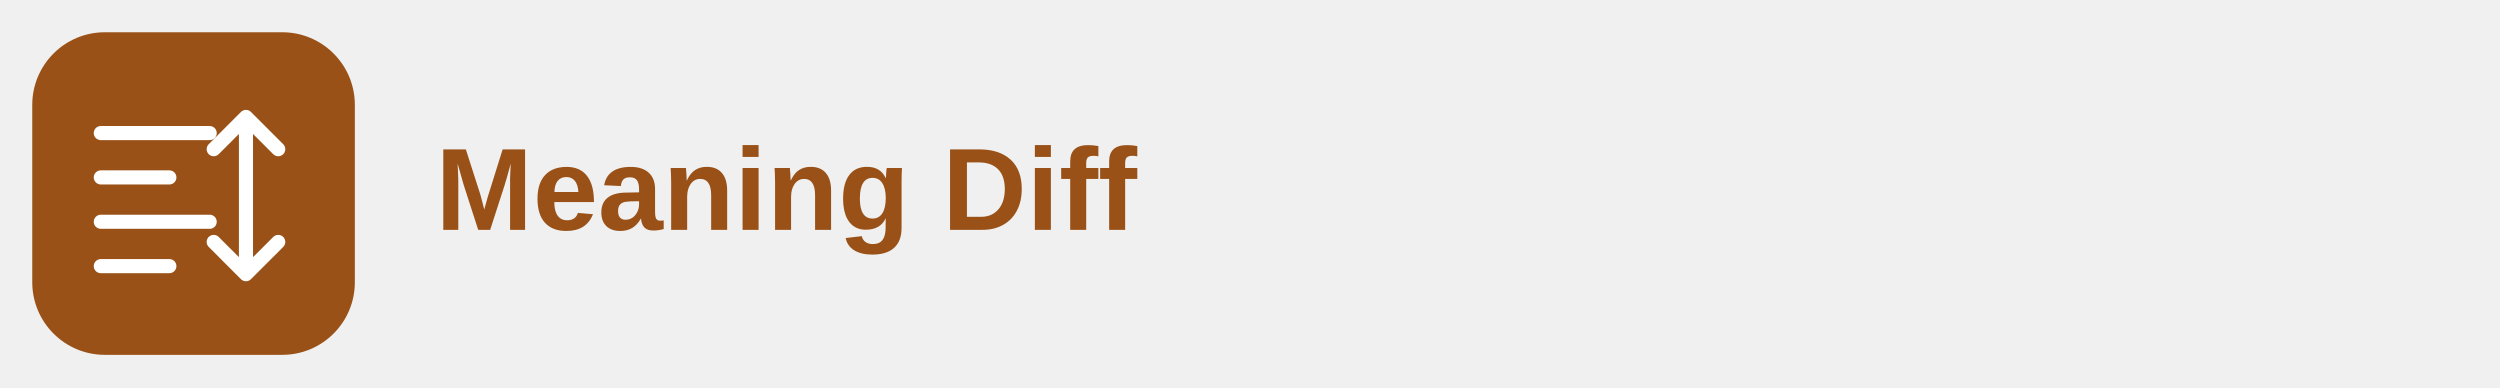
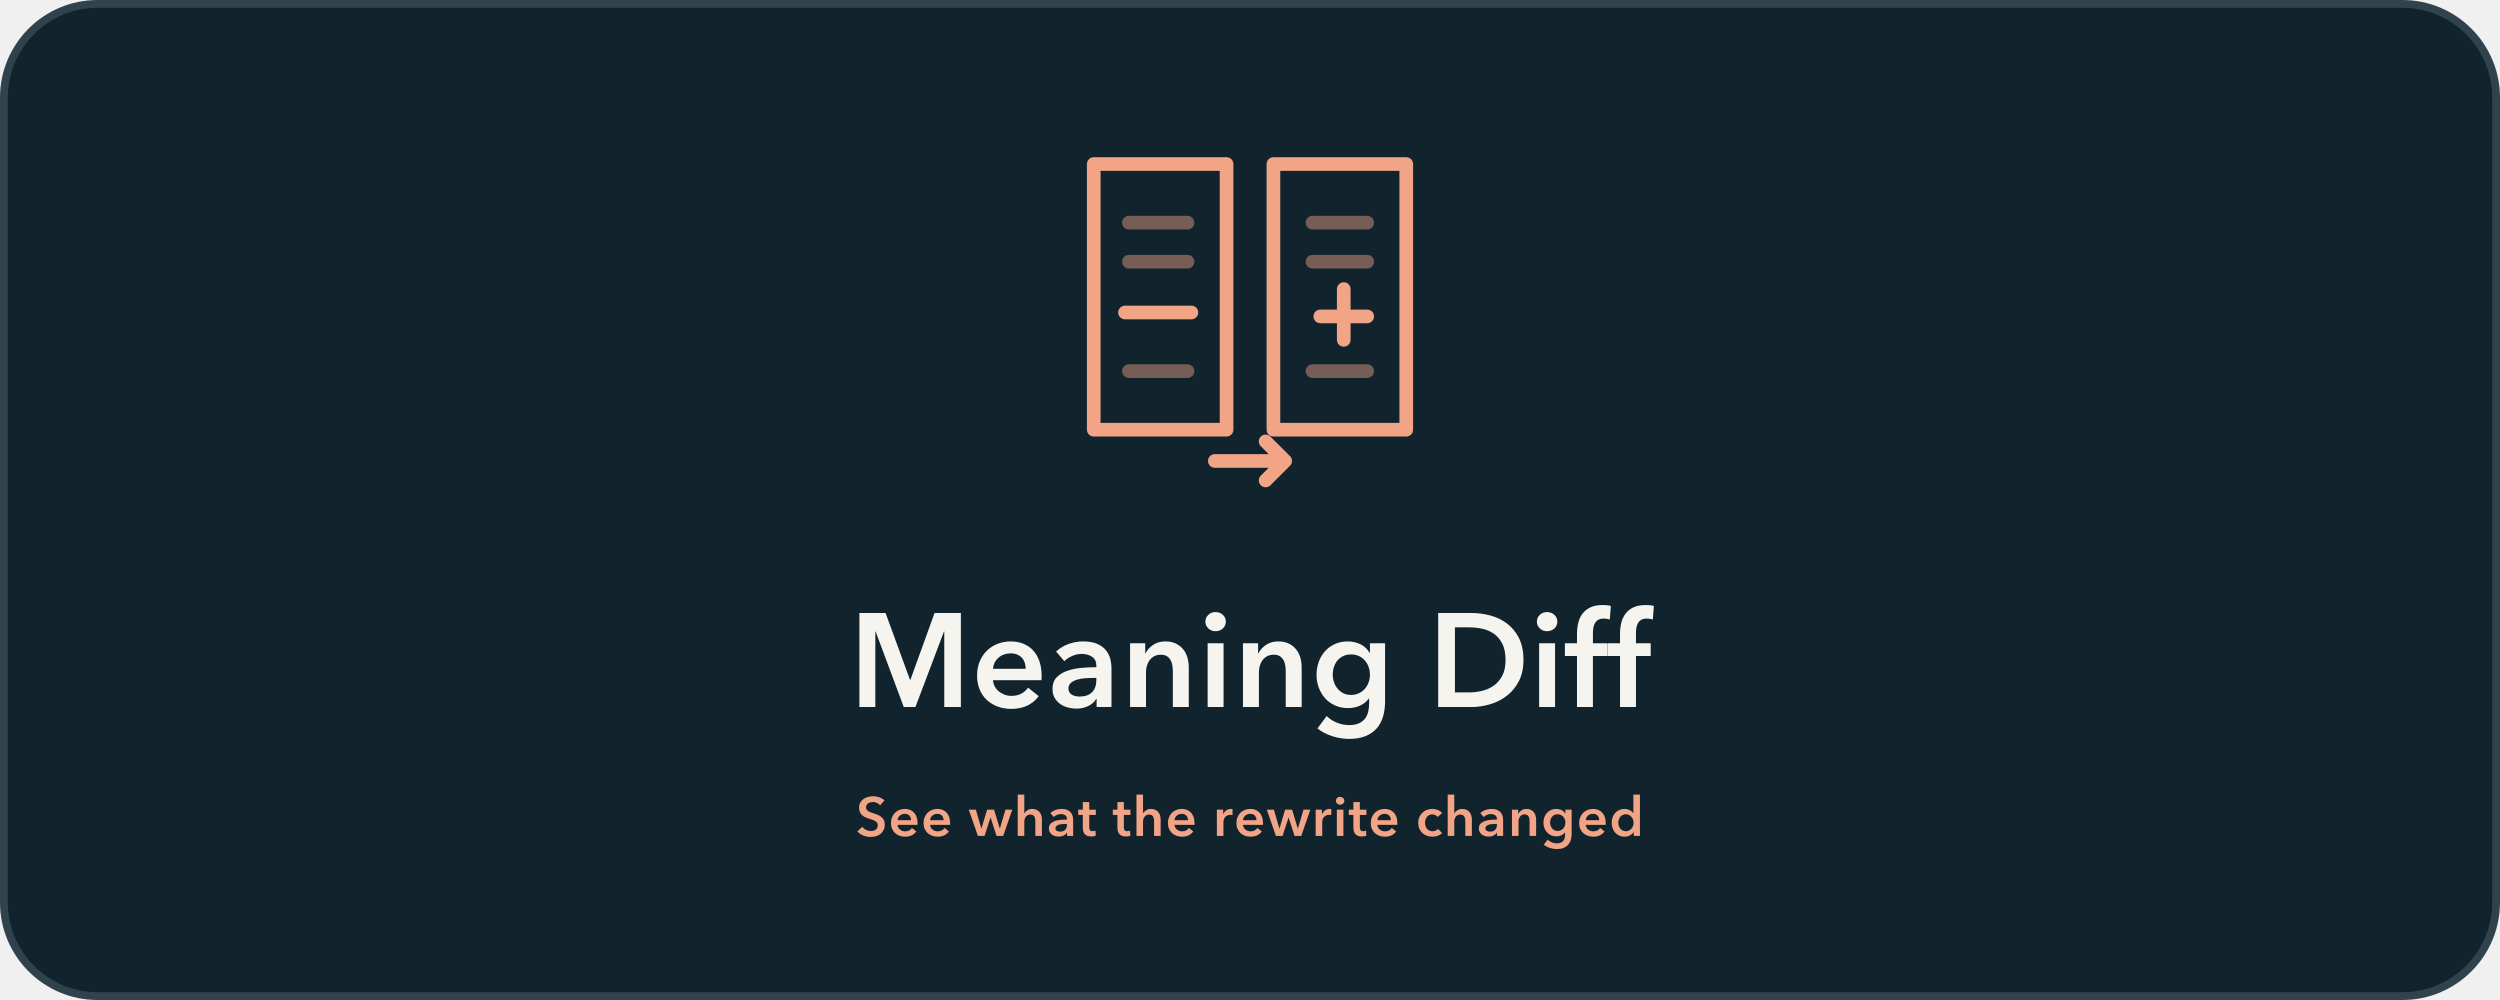
- <svg xmlns="http://www.w3.org/2000/svg" viewBox="0 0 620 96" role="img" aria-labelledby="title desc">
-   <rect width="80" height="80" x="8" y="8" rx="18" fill="#995117" />
-   <path d="M17 25h27 M17 36h17 M17 47h27 M17 58h17 M53 21v39 M45 29l8-8 8 8 M45 52l8 8 8-8" transform="translate(8 8)" fill="none" stroke="white" stroke-width="3.5" stroke-linecap="round" stroke-linejoin="round" />
-   <text x="108" y="57" fill="#995117" font-family="Verdana,Arial,sans-serif" font-weight="700" font-size="29">Meaning Diff</text>
+ <svg xmlns="http://www.w3.org/2000/svg" width="640" height="256" viewBox="0 0 640 256" role="img" aria-labelledby="title desc">
+   <rect x="1" y="1" width="638" height="254" rx="24" fill="#11232D" stroke="#30434D" stroke-width="2" />
+   <g transform="translate(272 29)" color="#F1A486" fill="none" stroke="currentColor" stroke-width="3.5" stroke-linecap="round" stroke-linejoin="round">
+     <path d="M8 13h34v68H8zM54 13h34v68H54z" />
+     <path d="M17 28h15M17 38h15M64 28h14M64 38h14M17 66h15M64 66h14" opacity=".45" />
+     <path d="M16 51h17M72 45v13m-6-6h12" />
+     <path d="M39 89h18m-5-5 5 5-5 5" />
+   </g>
+   <path fill="#F5F4EF" d="M220.006 156.928H226.704L232.96 174.03H233.062L239.25 156.928H245.982V181.0H241.732V161.654H241.664L234.354 181.0H231.362L224.154 161.654H224.086V181.0H220.006ZM262.574 171.208Q262.574 170.426 262.353 169.712Q262.132 168.998 261.656 168.454Q261.18 167.91 260.449 167.587Q259.718 167.264 258.732 167.264Q256.896 167.264 255.621 168.369Q254.346 169.474 254.21 171.208ZM266.654 173.044Q266.654 173.316 266.654 173.588Q266.654 173.86 266.62 174.132H254.21Q254.278 175.016 254.669 175.747Q255.06 176.478 255.706 177.005Q256.352 177.532 257.168 177.838Q257.984 178.144 258.868 178.144Q260.398 178.144 261.452 177.583Q262.506 177.022 263.186 176.036L265.906 178.212Q263.492 181.476 258.902 181.476Q256.998 181.476 255.4 180.881Q253.802 180.286 252.629 179.198Q251.456 178.11 250.793 176.529Q250.13 174.948 250.13 172.942Q250.13 170.97 250.793 169.355Q251.456 167.74 252.612 166.601Q253.768 165.462 255.349 164.833Q256.93 164.204 258.766 164.204Q260.466 164.204 261.911 164.765Q263.356 165.326 264.41 166.431Q265.464 167.536 266.059 169.185Q266.654 170.834 266.654 173.044ZM280.73 178.926H280.628Q280.016 180.014 278.656 180.711Q277.296 181.408 275.562 181.408Q274.576 181.408 273.505 181.153Q272.434 180.898 271.533 180.303Q270.632 179.708 270.037 178.739Q269.442 177.77 269.442 176.342Q269.442 174.506 270.479 173.418Q271.516 172.33 273.148 171.752Q274.78 171.174 276.769 170.987Q278.758 170.8 280.662 170.8V170.392Q280.662 168.862 279.557 168.131Q278.452 167.4 276.922 167.4Q275.63 167.4 274.44 167.944Q273.25 168.488 272.468 169.27L270.36 166.788Q271.754 165.496 273.573 164.85Q275.392 164.204 277.262 164.204Q279.438 164.204 280.849 164.816Q282.26 165.428 283.076 166.414Q283.892 167.4 284.215 168.624Q284.538 169.848 284.538 171.072V181.0H280.73ZM280.662 173.554H279.744Q278.758 173.554 277.67 173.639Q276.582 173.724 275.664 174.013Q274.746 174.302 274.134 174.829Q273.522 175.356 273.522 176.274Q273.522 176.852 273.777 177.243Q274.032 177.634 274.44 177.872Q274.848 178.11 275.358 178.212Q275.868 178.314 276.378 178.314Q278.486 178.314 279.574 177.192Q280.662 176.07 280.662 174.132ZM289.298 164.68H293.174V167.298H293.242Q293.786 166.074 295.129 165.139Q296.472 164.204 298.308 164.204Q299.906 164.204 301.045 164.765Q302.184 165.326 302.915 166.244Q303.646 167.162 303.986 168.352Q304.326 169.542 304.326 170.8V181.0H300.246V171.956Q300.246 171.242 300.144 170.46Q300.042 169.678 299.702 169.049Q299.362 168.42 298.767 168.012Q298.172 167.604 297.186 167.604Q296.2 167.604 295.486 167.995Q294.772 168.386 294.313 168.998Q293.854 169.61 293.616 170.409Q293.378 171.208 293.378 172.024V181.0H289.298ZM309.154 164.68H313.234V181.0H309.154ZM308.576 159.138Q308.576 158.152 309.307 157.421Q310.038 156.69 311.16 156.69Q312.282 156.69 313.047 157.387Q313.812 158.084 313.812 159.138Q313.812 160.192 313.047 160.889Q312.282 161.586 311.16 161.586Q310.038 161.586 309.307 160.855Q308.576 160.124 308.576 159.138ZM318.198 164.68H322.074V167.298H322.142Q322.686 166.074 324.029 165.139Q325.372 164.204 327.208 164.204Q328.806 164.204 329.945 164.765Q331.084 165.326 331.815 166.244Q332.546 167.162 332.886 168.352Q333.226 169.542 333.226 170.8V181.0H329.146V171.956Q329.146 171.242 329.044 170.46Q328.942 169.678 328.602 169.049Q328.262 168.42 327.667 168.012Q327.072 167.604 326.086 167.604Q325.1 167.604 324.386 167.995Q323.672 168.386 323.213 168.998Q322.754 169.61 322.516 170.409Q322.278 171.208 322.278 172.024V181.0H318.198ZM354.578 164.68V179.538Q354.578 181.748 354.034 183.533Q353.49 185.318 352.351 186.559Q351.212 187.8 349.478 188.48Q347.744 189.16 345.364 189.16Q344.378 189.16 343.273 188.99Q342.168 188.82 341.097 188.48Q340.026 188.14 339.04 187.63Q338.054 187.12 337.272 186.474L339.618 183.312Q340.808 184.434 342.304 185.029Q343.8 185.624 345.33 185.624Q346.792 185.624 347.795 185.199Q348.798 184.774 349.393 184.026Q349.988 183.278 350.243 182.258Q350.498 181.238 350.498 180.014V178.824H350.43Q349.546 180.014 348.169 180.643Q346.792 181.272 345.092 181.272Q343.256 181.272 341.76 180.592Q340.264 179.912 339.227 178.756Q338.19 177.6 337.612 176.053Q337.034 174.506 337.034 172.772Q337.034 171.004 337.595 169.44Q338.156 167.876 339.193 166.72Q340.23 165.564 341.709 164.884Q343.188 164.204 345.024 164.204Q346.758 164.204 348.254 164.918Q349.75 165.632 350.634 167.128H350.702V164.68ZM345.874 167.536Q344.752 167.536 343.885 167.944Q343.018 168.352 342.423 169.049Q341.828 169.746 341.505 170.698Q341.182 171.65 341.182 172.738Q341.182 173.724 341.505 174.642Q341.828 175.56 342.423 176.291Q343.018 177.022 343.885 177.464Q344.752 177.906 345.84 177.906Q346.962 177.906 347.863 177.481Q348.764 177.056 349.393 176.342Q350.022 175.628 350.362 174.693Q350.702 173.758 350.702 172.738Q350.702 171.684 350.362 170.732Q350.022 169.78 349.393 169.066Q348.764 168.352 347.88 167.944Q346.996 167.536 345.874 167.536ZM368.178 156.928H376.712Q379.058 156.928 381.438 157.54Q383.818 158.152 385.722 159.563Q387.626 160.974 388.816 163.269Q390.006 165.564 390.006 168.964Q390.006 172.126 388.816 174.404Q387.626 176.682 385.722 178.144Q383.818 179.606 381.438 180.303Q379.058 181.0 376.712 181.0H368.178ZM376.032 177.26Q377.698 177.26 379.364 176.869Q381.03 176.478 382.373 175.543Q383.716 174.608 384.566 173.01Q385.416 171.412 385.416 168.964Q385.416 166.38 384.566 164.748Q383.716 163.116 382.373 162.198Q381.03 161.28 379.364 160.94Q377.698 160.6 376.032 160.6H372.462V177.26ZM394.018 164.68H398.098V181.0H394.018ZM393.44 159.138Q393.44 158.152 394.171 157.421Q394.902 156.69 396.024 156.69Q397.146 156.69 397.911 157.387Q398.676 158.084 398.676 159.138Q398.676 160.192 397.911 160.889Q397.146 161.586 396.024 161.586Q394.902 161.586 394.171 160.855Q393.44 160.124 393.44 159.138ZM403.708 167.944H400.614V164.68H403.708V162.266Q403.708 160.804 404.031 159.461Q404.354 158.118 405.119 157.098Q405.884 156.078 407.142 155.483Q408.4 154.888 410.304 154.888Q410.984 154.888 411.443 154.939Q411.902 154.99 412.378 155.126L412.106 158.594Q411.766 158.492 411.375 158.424Q410.984 158.356 410.542 158.356Q409.658 158.356 409.114 158.696Q408.57 159.036 408.281 159.58Q407.992 160.124 407.89 160.77Q407.788 161.416 407.788 162.028V164.68H411.562V167.944H407.788V181.0H403.708ZM414.724 167.944H411.63V164.68H414.724V162.266Q414.724 160.804 415.047 159.461Q415.37 158.118 416.135 157.098Q416.9 156.078 418.158 155.483Q419.416 154.888 421.32 154.888Q422 154.888 422.459 154.939Q422.918 154.99 423.394 155.126L423.122 158.594Q422.782 158.492 422.391 158.424Q422 158.356 421.558 158.356Q420.674 158.356 420.13 158.696Q419.586 159.036 419.297 159.58Q419.008 160.124 418.906 160.77Q418.804 161.416 418.804 162.028V164.68H422.578V167.944H418.804V181.0H414.724Z" />
+   <path fill="#F1A486" d="M225.286 206.16Q225.006 205.796 224.495 205.551Q223.984 205.306 223.466 205.306Q223.158 205.306 222.85 205.383Q222.542 205.46 222.29 205.621Q222.038 205.782 221.877 206.041Q221.716 206.3 221.716 206.664Q221.716 207.0 221.856 207.238Q221.996 207.476 222.241 207.644Q222.486 207.812 222.836 207.938Q223.186 208.064 223.606 208.19Q224.082 208.344 224.593 208.54Q225.104 208.736 225.531 209.058Q225.958 209.38 226.231 209.87Q226.504 210.36 226.504 211.088Q226.504 211.886 226.21 212.481Q225.916 213.076 225.426 213.468Q224.936 213.86 224.278 214.056Q223.62 214.252 222.892 214.252Q221.926 214.252 221.002 213.895Q220.078 213.538 219.49 212.838L220.75 211.662Q221.114 212.166 221.723 212.46Q222.332 212.754 222.92 212.754Q223.228 212.754 223.55 212.677Q223.872 212.6 224.131 212.418Q224.39 212.236 224.551 211.963Q224.712 211.69 224.712 211.284Q224.712 210.892 224.53 210.633Q224.348 210.374 224.04 210.185Q223.732 209.996 223.312 209.856Q222.892 209.716 222.43 209.562Q221.982 209.422 221.534 209.226Q221.086 209.03 220.729 208.708Q220.372 208.386 220.148 207.917Q219.924 207.448 219.924 206.748Q219.924 205.992 220.239 205.446Q220.554 204.9 221.065 204.543Q221.576 204.186 222.227 204.011Q222.878 203.836 223.55 203.836Q224.306 203.836 225.083 204.102Q225.86 204.368 226.434 204.9ZM233.216 209.968Q233.216 209.646 233.125 209.352Q233.034 209.058 232.838 208.834Q232.642 208.61 232.341 208.477Q232.04 208.344 231.634 208.344Q230.878 208.344 230.353 208.799Q229.828 209.254 229.772 209.968ZM234.896 210.724Q234.896 210.836 234.896 210.948Q234.896 211.06 234.882 211.172H229.772Q229.8 211.536 229.961 211.837Q230.122 212.138 230.388 212.355Q230.654 212.572 230.99 212.698Q231.326 212.824 231.69 212.824Q232.32 212.824 232.754 212.593Q233.188 212.362 233.468 211.956L234.588 212.852Q233.594 214.196 231.704 214.196Q230.92 214.196 230.262 213.951Q229.604 213.706 229.121 213.258Q228.638 212.81 228.365 212.159Q228.092 211.508 228.092 210.682Q228.092 209.87 228.365 209.205Q228.638 208.54 229.114 208.071Q229.59 207.602 230.241 207.343Q230.892 207.084 231.648 207.084Q232.348 207.084 232.943 207.315Q233.538 207.546 233.972 208.001Q234.406 208.456 234.651 209.135Q234.896 209.814 234.896 210.724ZM241.552 209.968Q241.552 209.646 241.461 209.352Q241.37 209.058 241.174 208.834Q240.978 208.61 240.677 208.477Q240.376 208.344 239.97 208.344Q239.214 208.344 238.689 208.799Q238.164 209.254 238.108 209.968ZM243.232 210.724Q243.232 210.836 243.232 210.948Q243.232 211.06 243.218 211.172H238.108Q238.136 211.536 238.297 211.837Q238.458 212.138 238.724 212.355Q238.99 212.572 239.326 212.698Q239.662 212.824 240.026 212.824Q240.656 212.824 241.09 212.593Q241.524 212.362 241.804 211.956L242.924 212.852Q241.93 214.196 240.04 214.196Q239.256 214.196 238.598 213.951Q237.94 213.706 237.457 213.258Q236.974 212.81 236.701 212.159Q236.428 211.508 236.428 210.682Q236.428 209.87 236.701 209.205Q236.974 208.54 237.45 208.071Q237.926 207.602 238.577 207.343Q239.228 207.084 239.984 207.084Q240.684 207.084 241.279 207.315Q241.874 207.546 242.308 208.001Q242.742 208.456 242.987 209.135Q243.232 209.814 243.232 210.724ZM248.004 207.28H249.824L251.224 212.096H251.252L252.694 207.28H254.486L255.942 212.096H255.97L257.398 207.28H259.148L256.824 214.0H255.116L253.59 209.296H253.562L252.05 214.0H250.342ZM264.25 207.084Q264.908 207.084 265.377 207.315Q265.846 207.546 266.147 207.924Q266.448 208.302 266.588 208.792Q266.728 209.282 266.728 209.8V214.0H265.048V210.304Q265.048 210.01 265.006 209.695Q264.964 209.38 264.831 209.121Q264.698 208.862 264.453 208.694Q264.208 208.526 263.802 208.526Q263.396 208.526 263.102 208.68Q262.808 208.834 262.612 209.093Q262.416 209.352 262.318 209.674Q262.22 209.996 262.22 210.332V214.0H260.54V203.416H262.22V208.218H262.248Q262.346 208.008 262.535 207.805Q262.724 207.602 262.976 207.441Q263.228 207.28 263.55 207.182Q263.872 207.084 264.25 207.084ZM273.16 213.146H273.118Q272.866 213.594 272.306 213.881Q271.746 214.168 271.032 214.168Q270.626 214.168 270.185 214.063Q269.744 213.958 269.373 213.713Q269.002 213.468 268.757 213.069Q268.512 212.67 268.512 212.082Q268.512 211.326 268.939 210.878Q269.366 210.43 270.038 210.192Q270.71 209.954 271.529 209.877Q272.348 209.8 273.132 209.8V209.632Q273.132 209.002 272.677 208.701Q272.222 208.4 271.592 208.4Q271.06 208.4 270.57 208.624Q270.08 208.848 269.758 209.17L268.89 208.148Q269.464 207.616 270.213 207.35Q270.962 207.084 271.732 207.084Q272.628 207.084 273.209 207.336Q273.79 207.588 274.126 207.994Q274.462 208.4 274.595 208.904Q274.728 209.408 274.728 209.912V214.0H273.16ZM273.132 210.934H272.754Q272.348 210.934 271.9 210.969Q271.452 211.004 271.074 211.123Q270.696 211.242 270.444 211.459Q270.192 211.676 270.192 212.054Q270.192 212.292 270.297 212.453Q270.402 212.614 270.57 212.712Q270.738 212.81 270.948 212.852Q271.158 212.894 271.368 212.894Q272.236 212.894 272.684 212.432Q273.132 211.97 273.132 211.172ZM276.022 208.624V207.28H277.198V205.334H278.85V207.28H280.53V208.624H278.85V211.746Q278.85 212.194 279.011 212.488Q279.172 212.782 279.732 212.782Q279.9 212.782 280.096 212.747Q280.292 212.712 280.446 212.642L280.502 213.958Q280.278 214.042 279.97 214.091Q279.662 214.14 279.382 214.14Q278.71 214.14 278.29 213.951Q277.87 213.762 277.625 213.433Q277.38 213.104 277.289 212.677Q277.198 212.25 277.198 211.76V208.624ZM284.882 208.624V207.28H286.058V205.334H287.71V207.28H289.39V208.624H287.71V211.746Q287.71 212.194 287.871 212.488Q288.032 212.782 288.592 212.782Q288.76 212.782 288.956 212.747Q289.152 212.712 289.306 212.642L289.362 213.958Q289.138 214.042 288.83 214.091Q288.522 214.14 288.242 214.14Q287.57 214.14 287.15 213.951Q286.73 213.762 286.485 213.433Q286.24 213.104 286.149 212.677Q286.058 212.25 286.058 211.76V208.624ZM294.646 207.084Q295.304 207.084 295.773 207.315Q296.242 207.546 296.543 207.924Q296.844 208.302 296.984 208.792Q297.124 209.282 297.124 209.8V214.0H295.444V210.304Q295.444 210.01 295.402 209.695Q295.36 209.38 295.227 209.121Q295.094 208.862 294.849 208.694Q294.604 208.526 294.198 208.526Q293.792 208.526 293.498 208.68Q293.204 208.834 293.008 209.093Q292.812 209.352 292.714 209.674Q292.616 209.996 292.616 210.332V214.0H290.936V203.416H292.616V208.218H292.644Q292.742 208.008 292.931 207.805Q293.12 207.602 293.372 207.441Q293.624 207.28 293.946 207.182Q294.268 207.084 294.646 207.084ZM304.116 209.968Q304.116 209.646 304.025 209.352Q303.934 209.058 303.738 208.834Q303.542 208.61 303.241 208.477Q302.94 208.344 302.534 208.344Q301.778 208.344 301.253 208.799Q300.728 209.254 300.672 209.968ZM305.796 210.724Q305.796 210.836 305.796 210.948Q305.796 211.06 305.782 211.172H300.672Q300.7 211.536 300.861 211.837Q301.022 212.138 301.288 212.355Q301.554 212.572 301.89 212.698Q302.226 212.824 302.59 212.824Q303.22 212.824 303.654 212.593Q304.088 212.362 304.368 211.956L305.488 212.852Q304.494 214.196 302.604 214.196Q301.82 214.196 301.162 213.951Q300.504 213.706 300.021 213.258Q299.538 212.81 299.265 212.159Q298.992 211.508 298.992 210.682Q298.992 209.87 299.265 209.205Q299.538 208.54 300.014 208.071Q300.49 207.602 301.141 207.343Q301.792 207.084 302.548 207.084Q303.248 207.084 303.843 207.315Q304.438 207.546 304.872 208.001Q305.306 208.456 305.551 209.135Q305.796 209.814 305.796 210.724ZM311.52 207.28H313.13V208.4H313.158Q313.438 207.812 313.942 207.448Q314.446 207.084 315.118 207.084Q315.216 207.084 315.328 207.091Q315.44 207.098 315.524 207.126V208.666Q315.356 208.624 315.237 208.61Q315.118 208.596 315.006 208.596Q314.432 208.596 314.082 208.806Q313.732 209.016 313.536 209.31Q313.34 209.604 313.27 209.912Q313.2 210.22 313.2 210.402V214.0H311.52ZM321.648 209.968Q321.648 209.646 321.557 209.352Q321.466 209.058 321.27 208.834Q321.074 208.61 320.773 208.477Q320.472 208.344 320.066 208.344Q319.31 208.344 318.785 208.799Q318.26 209.254 318.204 209.968ZM323.328 210.724Q323.328 210.836 323.328 210.948Q323.328 211.06 323.314 211.172H318.204Q318.232 211.536 318.393 211.837Q318.554 212.138 318.82 212.355Q319.086 212.572 319.422 212.698Q319.758 212.824 320.122 212.824Q320.752 212.824 321.186 212.593Q321.62 212.362 321.9 211.956L323.02 212.852Q322.026 214.196 320.136 214.196Q319.352 214.196 318.694 213.951Q318.036 213.706 317.553 213.258Q317.07 212.81 316.797 212.159Q316.524 211.508 316.524 210.682Q316.524 209.87 316.797 209.205Q317.07 208.54 317.546 208.071Q318.022 207.602 318.673 207.343Q319.324 207.084 320.08 207.084Q320.78 207.084 321.375 207.315Q321.97 207.546 322.404 208.001Q322.838 208.456 323.083 209.135Q323.328 209.814 323.328 210.724ZM324.3 207.28H326.12L327.52 212.096H327.548L328.99 207.28H330.782L332.238 212.096H332.266L333.694 207.28H335.444L333.12 214.0H331.412L329.886 209.296H329.858L328.346 214.0H326.638ZM336.808 207.28H338.418V208.4H338.446Q338.726 207.812 339.23 207.448Q339.734 207.084 340.406 207.084Q340.504 207.084 340.616 207.091Q340.728 207.098 340.812 207.126V208.666Q340.644 208.624 340.525 208.61Q340.406 208.596 340.294 208.596Q339.72 208.596 339.37 208.806Q339.02 209.016 338.824 209.31Q338.628 209.604 338.558 209.912Q338.488 210.22 338.488 210.402V214.0H336.808ZM342.232 207.28H343.912V214.0H342.232ZM341.994 204.998Q341.994 204.592 342.295 204.291Q342.596 203.99 343.058 203.99Q343.52 203.99 343.835 204.277Q344.15 204.564 344.15 204.998Q344.15 205.432 343.835 205.719Q343.52 206.006 343.058 206.006Q342.596 206.006 342.295 205.705Q341.994 205.404 341.994 204.998ZM345.29 208.624V207.28H346.466V205.334H348.118V207.28H349.798V208.624H348.118V211.746Q348.118 212.194 348.279 212.488Q348.44 212.782 349 212.782Q349.168 212.782 349.364 212.747Q349.56 212.712 349.714 212.642L349.77 213.958Q349.546 214.042 349.238 214.091Q348.93 214.14 348.65 214.14Q347.978 214.14 347.558 213.951Q347.138 213.762 346.893 213.433Q346.648 213.104 346.557 212.677Q346.466 212.25 346.466 211.76V208.624ZM356.048 209.968Q356.048 209.646 355.957 209.352Q355.866 209.058 355.67 208.834Q355.474 208.61 355.173 208.477Q354.872 208.344 354.466 208.344Q353.71 208.344 353.185 208.799Q352.66 209.254 352.604 209.968ZM357.728 210.724Q357.728 210.836 357.728 210.948Q357.728 211.06 357.714 211.172H352.604Q352.632 211.536 352.793 211.837Q352.954 212.138 353.22 212.355Q353.486 212.572 353.822 212.698Q354.158 212.824 354.522 212.824Q355.152 212.824 355.586 212.593Q356.02 212.362 356.3 211.956L357.42 212.852Q356.426 214.196 354.536 214.196Q353.752 214.196 353.094 213.951Q352.436 213.706 351.953 213.258Q351.47 212.81 351.197 212.159Q350.924 211.508 350.924 210.682Q350.924 209.87 351.197 209.205Q351.47 208.54 351.946 208.071Q352.422 207.602 353.073 207.343Q353.724 207.084 354.48 207.084Q355.18 207.084 355.775 207.315Q356.37 207.546 356.804 208.001Q357.238 208.456 357.483 209.135Q357.728 209.814 357.728 210.724ZM368.044 209.142Q367.848 208.862 367.456 208.673Q367.064 208.484 366.658 208.484Q366.196 208.484 365.846 208.673Q365.496 208.862 365.265 209.17Q365.034 209.478 364.922 209.863Q364.81 210.248 364.81 210.64Q364.81 211.032 364.929 211.417Q365.048 211.802 365.286 212.11Q365.524 212.418 365.881 212.607Q366.238 212.796 366.714 212.796Q367.106 212.796 367.498 212.642Q367.89 212.488 368.128 212.194L369.178 213.258Q368.758 213.706 368.107 213.951Q367.456 214.196 366.7 214.196Q365.958 214.196 365.293 213.958Q364.628 213.72 364.131 213.258Q363.634 212.796 363.347 212.138Q363.06 211.48 363.06 210.64Q363.06 209.828 363.347 209.17Q363.634 208.512 364.124 208.05Q364.614 207.588 365.265 207.336Q365.916 207.084 366.658 207.084Q367.4 207.084 368.093 207.364Q368.786 207.644 369.192 208.134ZM374.322 207.084Q374.98 207.084 375.449 207.315Q375.918 207.546 376.219 207.924Q376.52 208.302 376.66 208.792Q376.8 209.282 376.8 209.8V214.0H375.12V210.304Q375.12 210.01 375.078 209.695Q375.036 209.38 374.903 209.121Q374.77 208.862 374.525 208.694Q374.28 208.526 373.874 208.526Q373.468 208.526 373.174 208.68Q372.88 208.834 372.684 209.093Q372.488 209.352 372.39 209.674Q372.292 209.996 372.292 210.332V214.0H370.612V203.416H372.292V208.218H372.32Q372.418 208.008 372.607 207.805Q372.796 207.602 373.048 207.441Q373.3 207.28 373.622 207.182Q373.944 207.084 374.322 207.084ZM383.232 213.146H383.19Q382.938 213.594 382.378 213.881Q381.818 214.168 381.104 214.168Q380.698 214.168 380.257 214.063Q379.816 213.958 379.445 213.713Q379.074 213.468 378.829 213.069Q378.584 212.67 378.584 212.082Q378.584 211.326 379.011 210.878Q379.438 210.43 380.11 210.192Q380.782 209.954 381.601 209.877Q382.42 209.8 383.204 209.8V209.632Q383.204 209.002 382.749 208.701Q382.294 208.4 381.664 208.4Q381.132 208.4 380.642 208.624Q380.152 208.848 379.83 209.17L378.962 208.148Q379.536 207.616 380.285 207.35Q381.034 207.084 381.804 207.084Q382.7 207.084 383.281 207.336Q383.862 207.588 384.198 207.994Q384.534 208.4 384.667 208.904Q384.8 209.408 384.8 209.912V214.0H383.232ZM383.204 210.934H382.826Q382.42 210.934 381.972 210.969Q381.524 211.004 381.146 211.123Q380.768 211.242 380.516 211.459Q380.264 211.676 380.264 212.054Q380.264 212.292 380.369 212.453Q380.474 212.614 380.642 212.712Q380.81 212.81 381.02 212.852Q381.23 212.894 381.44 212.894Q382.308 212.894 382.756 212.432Q383.204 211.97 383.204 211.172ZM387.06 207.28H388.656V208.358H388.684Q388.908 207.854 389.461 207.469Q390.014 207.084 390.77 207.084Q391.428 207.084 391.897 207.315Q392.366 207.546 392.667 207.924Q392.968 208.302 393.108 208.792Q393.248 209.282 393.248 209.8V214.0H391.568V210.276Q391.568 209.982 391.526 209.66Q391.484 209.338 391.344 209.079Q391.204 208.82 390.959 208.652Q390.714 208.484 390.308 208.484Q389.902 208.484 389.608 208.645Q389.314 208.806 389.125 209.058Q388.936 209.31 388.838 209.639Q388.74 209.968 388.74 210.304V214.0H387.06ZM402.34 207.28V213.398Q402.34 214.308 402.116 215.043Q401.892 215.778 401.423 216.289Q400.954 216.8 400.24 217.08Q399.526 217.36 398.546 217.36Q398.14 217.36 397.685 217.29Q397.23 217.22 396.789 217.08Q396.348 216.94 395.942 216.73Q395.536 216.52 395.214 216.254L396.18 214.952Q396.67 215.414 397.286 215.659Q397.902 215.904 398.532 215.904Q399.134 215.904 399.547 215.729Q399.96 215.554 400.205 215.246Q400.45 214.938 400.555 214.518Q400.66 214.098 400.66 213.594V213.104H400.632Q400.268 213.594 399.701 213.853Q399.134 214.112 398.434 214.112Q397.678 214.112 397.062 213.832Q396.446 213.552 396.019 213.076Q395.592 212.6 395.354 211.963Q395.116 211.326 395.116 210.612Q395.116 209.884 395.347 209.24Q395.578 208.596 396.005 208.12Q396.432 207.644 397.041 207.364Q397.65 207.084 398.406 207.084Q399.12 207.084 399.736 207.378Q400.352 207.672 400.716 208.288H400.744V207.28ZM398.756 208.456Q398.294 208.456 397.937 208.624Q397.58 208.792 397.335 209.079Q397.09 209.366 396.957 209.758Q396.824 210.15 396.824 210.598Q396.824 211.004 396.957 211.382Q397.09 211.76 397.335 212.061Q397.58 212.362 397.937 212.544Q398.294 212.726 398.742 212.726Q399.204 212.726 399.575 212.551Q399.946 212.376 400.205 212.082Q400.464 211.788 400.604 211.403Q400.744 211.018 400.744 210.598Q400.744 210.164 400.604 209.772Q400.464 209.38 400.205 209.086Q399.946 208.792 399.582 208.624Q399.218 208.456 398.756 208.456ZM409.388 209.968Q409.388 209.646 409.297 209.352Q409.206 209.058 409.01 208.834Q408.814 208.61 408.513 208.477Q408.212 208.344 407.806 208.344Q407.05 208.344 406.525 208.799Q406 209.254 405.944 209.968ZM411.068 210.724Q411.068 210.836 411.068 210.948Q411.068 211.06 411.054 211.172H405.944Q405.972 211.536 406.133 211.837Q406.294 212.138 406.56 212.355Q406.826 212.572 407.162 212.698Q407.498 212.824 407.862 212.824Q408.492 212.824 408.926 212.593Q409.36 212.362 409.64 211.956L410.76 212.852Q409.766 214.196 407.876 214.196Q407.092 214.196 406.434 213.951Q405.776 213.706 405.293 213.258Q404.81 212.81 404.537 212.159Q404.264 211.508 404.264 210.682Q404.264 209.87 404.537 209.205Q404.81 208.54 405.286 208.071Q405.762 207.602 406.413 207.343Q407.064 207.084 407.82 207.084Q408.52 207.084 409.115 207.315Q409.71 207.546 410.144 208.001Q410.578 208.456 410.823 209.135Q411.068 209.814 411.068 210.724ZM419.824 214.0H418.228V212.992H418.2Q417.85 213.58 417.227 213.888Q416.604 214.196 415.89 214.196Q415.12 214.196 414.511 213.909Q413.902 213.622 413.475 213.139Q413.048 212.656 412.817 212.005Q412.586 211.354 412.586 210.612Q412.586 209.87 412.824 209.226Q413.062 208.582 413.496 208.106Q413.93 207.63 414.532 207.357Q415.134 207.084 415.848 207.084Q416.31 207.084 416.674 207.189Q417.038 207.294 417.311 207.448Q417.584 207.602 417.78 207.784Q417.976 207.966 418.102 208.134H418.144V203.416H419.824ZM414.294 210.612Q414.294 211.004 414.413 211.396Q414.532 211.788 414.77 212.096Q415.008 212.404 415.372 212.6Q415.736 212.796 416.226 212.796Q416.688 212.796 417.052 212.607Q417.416 212.418 417.675 212.11Q417.934 211.802 418.067 211.417Q418.2 211.032 418.2 210.64Q418.2 210.248 418.067 209.856Q417.934 209.464 417.675 209.156Q417.416 208.848 417.052 208.652Q416.688 208.456 416.226 208.456Q415.736 208.456 415.372 208.645Q415.008 208.834 414.77 209.142Q414.532 209.45 414.413 209.835Q414.294 210.22 414.294 210.612Z" />
</svg>
